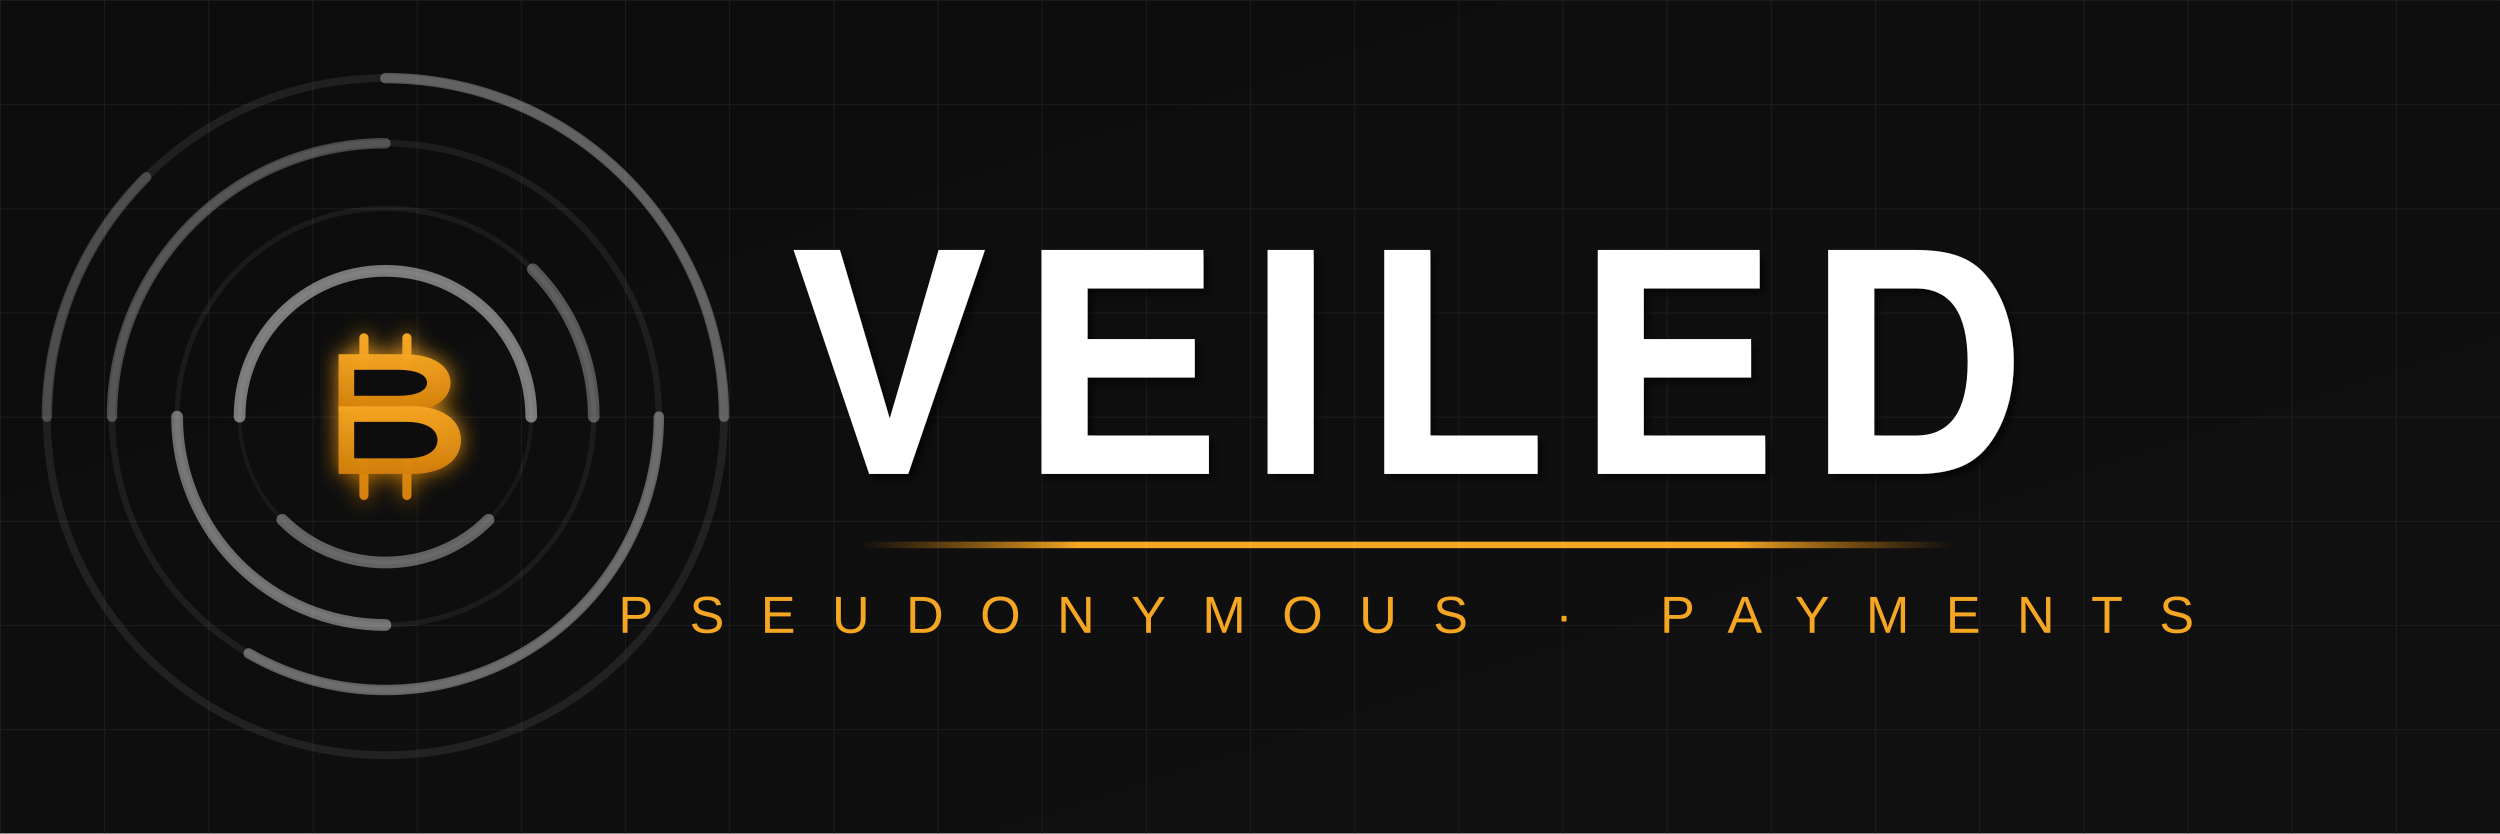
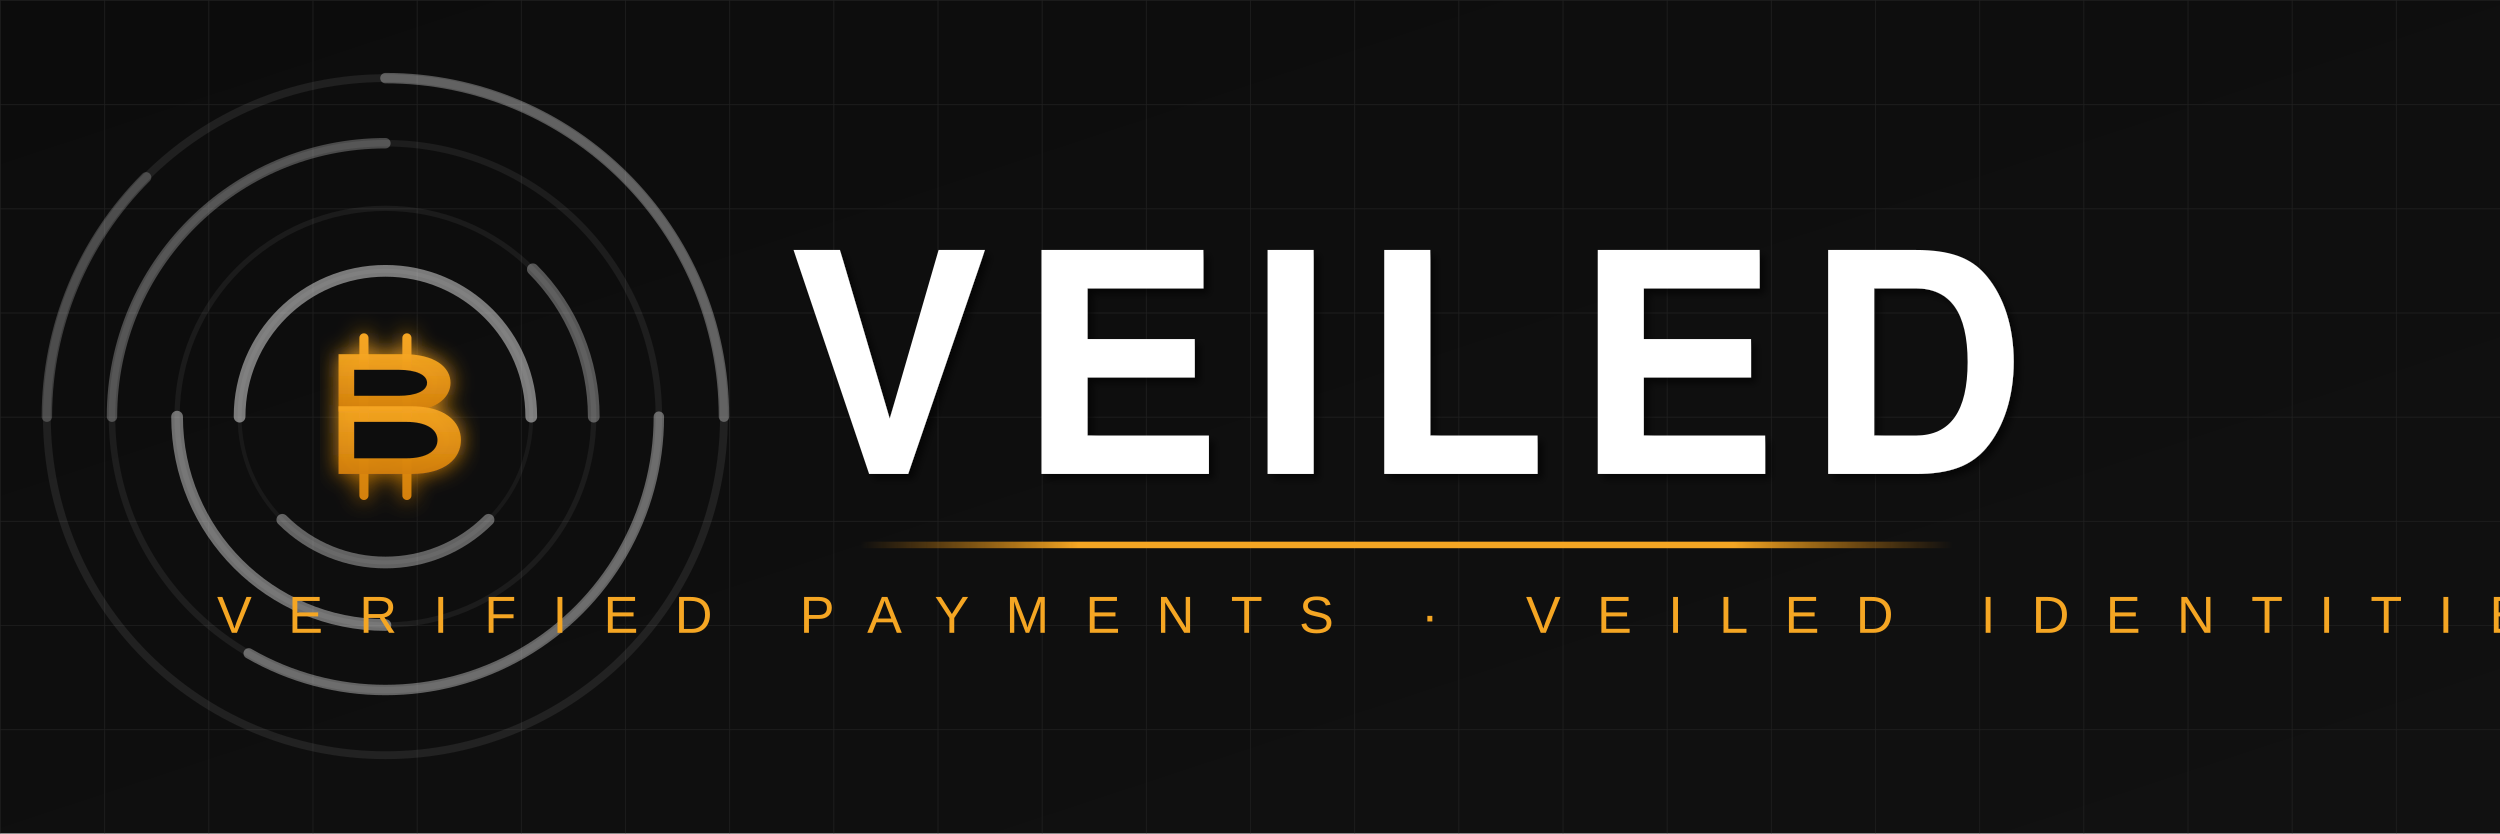
<svg xmlns="http://www.w3.org/2000/svg" viewBox="0 0 960 320" width="960" height="320">
  <defs>
    <pattern id="grid" width="40" height="40" patternUnits="userSpaceOnUse">
      <path d="M 40 0 L 0 0 0 40" fill="none" stroke="#1f1f1f" stroke-width="0.6" />
    </pattern>
    <linearGradient id="bg" x1="0%" y1="0%" x2="100%" y2="100%">
      <stop offset="0%" stop-color="#0c0c0c" />
      <stop offset="100%" stop-color="#111111" />
    </linearGradient>
    <linearGradient id="btc-grad" x1="0%" y1="0%" x2="0%" y2="100%">
      <stop offset="0%" stop-color="#F5A623" />
      <stop offset="100%" stop-color="#D4800A" />
    </linearGradient>
    <filter id="glow" x="-15%" y="-15%" width="130%" height="130%">
      <feGaussianBlur stdDeviation="4" result="blur" />
      <feMerge>
        <feMergeNode in="blur" />
        <feMergeNode in="SourceGraphic" />
      </feMerge>
    </filter>
    <filter id="text-depth" x="-3%" y="-3%" width="110%" height="110%">
      <feDropShadow dx="2" dy="2" stdDeviation="1.5" flood-color="#000000" flood-opacity="0.6" />
    </filter>
    <linearGradient id="line-grad" x1="0%" y1="0%" x2="100%" y2="0%">
      <stop offset="0%" stop-color="#D4800A" stop-opacity="0" />
      <stop offset="20%" stop-color="#F5A623" />
      <stop offset="80%" stop-color="#F5A623" />
      <stop offset="100%" stop-color="#D4800A" stop-opacity="0" />
    </linearGradient>
  </defs>
  <rect width="960" height="320" fill="url(#bg)" />
  <rect width="960" height="320" fill="url(#grid)" />
  <g transform="translate(148, 160)">
    <g fill="none" stroke-linecap="round">
      <circle r="130" stroke="#ffffff" stroke-width="3" opacity="0.08" />
      <path d="M 0,-130 A 130,130 0 0,1 130,0" stroke="#ffffff" stroke-width="4" opacity="0.3" />
      <path d="M -91.9,-91.9 A 130,130 0 0,0 -130,0" stroke="#ffffff" stroke-width="4" opacity="0.2" />
      <circle r="105" stroke="#ffffff" stroke-width="2.5" opacity="0.07" />
      <path d="M 105,0 A 105,105 0 0,1 -52.5,90.9" stroke="#ffffff" stroke-width="4" opacity="0.35" />
      <path d="M -105,0 A 105,105 0 0,1 0,-105" stroke="#ffffff" stroke-width="4" opacity="0.25" />
      <circle r="80" stroke="#ffffff" stroke-width="2" opacity="0.06" />
      <path d="M 0,80 A 80,80 0 0,1 -80,0" stroke="#ffffff" stroke-width="4.5" opacity="0.4" />
      <path d="M 56.6,-56.6 A 80,80 0 0,1 80,0" stroke="#ffffff" stroke-width="4.5" opacity="0.3" />
      <circle r="56" stroke="#ffffff" stroke-width="1.5" opacity="0.05" />
      <path d="M -56,0 A 56,56 0 0,1 56,0" stroke="#ffffff" stroke-width="4.5" opacity="0.45" />
      <path d="M 39.6,39.6 A 56,56 0 0,1 -39.6,39.6" stroke="#ffffff" stroke-width="4.5" opacity="0.35" />
    </g>
    <g filter="url(#glow)">
      <rect x="-10" y="-32" width="3.5" height="64" rx="1.75" fill="url(#btc-grad)" />
      <rect x="6.5" y="-32" width="3.5" height="64" rx="1.75" fill="url(#btc-grad)" />
      <path d="M -18,-24 L 7,-24 C 19,-24 25,-19 25,-13 C 25,-7 19,-2 7,-2 L -18,-2 Z" fill="url(#btc-grad)" opacity="0.95" />
      <path d="M -18,-4 L 10,-4 C 23,-4 29,2 29,9 C 29,16 23,22 10,22 L -18,22 Z" fill="url(#btc-grad)" opacity="0.95" />
      <path d="M -12,-18 L 5,-18 C 12,-18 16,-16 16,-13 C 16,-10 12,-8 5,-8 L -12,-8 Z" fill="#111111" />
      <path d="M -12,2 L 8,2 C 16,2 20,5 20,9 C 20,13 16,16 8,16 L -12,16 Z" fill="#111111" />
    </g>
  </g>
  <text x="540" y="182" font-family="'Arial Black', 'Impact', 'Helvetica Neue', sans-serif" font-size="118" font-weight="900" fill="#ffffff" text-anchor="middle" letter-spacing="10" filter="url(#text-depth)">VEILED</text>
  <rect x="330" y="208" width="420" height="2.5" rx="1.25" fill="url(#line-grad)" />
-   <text x="540" y="243" font-family="'Segoe UI', 'Arial', 'Helvetica Neue', sans-serif" font-size="20" fill="#F5A623" text-anchor="middle" letter-spacing="14" font-weight="300">PSEUDONYMOUS  ·  PAYMENTS</text>
+   <text x="540" y="243" font-family="'Segoe UI', 'Arial', 'Helvetica Neue', sans-serif" font-size="20" fill="#F5A623" text-anchor="middle" letter-spacing="14" font-weight="300">VERIFIED PAYMENTS  ·  VEILED IDENTITIES</text>
</svg>
